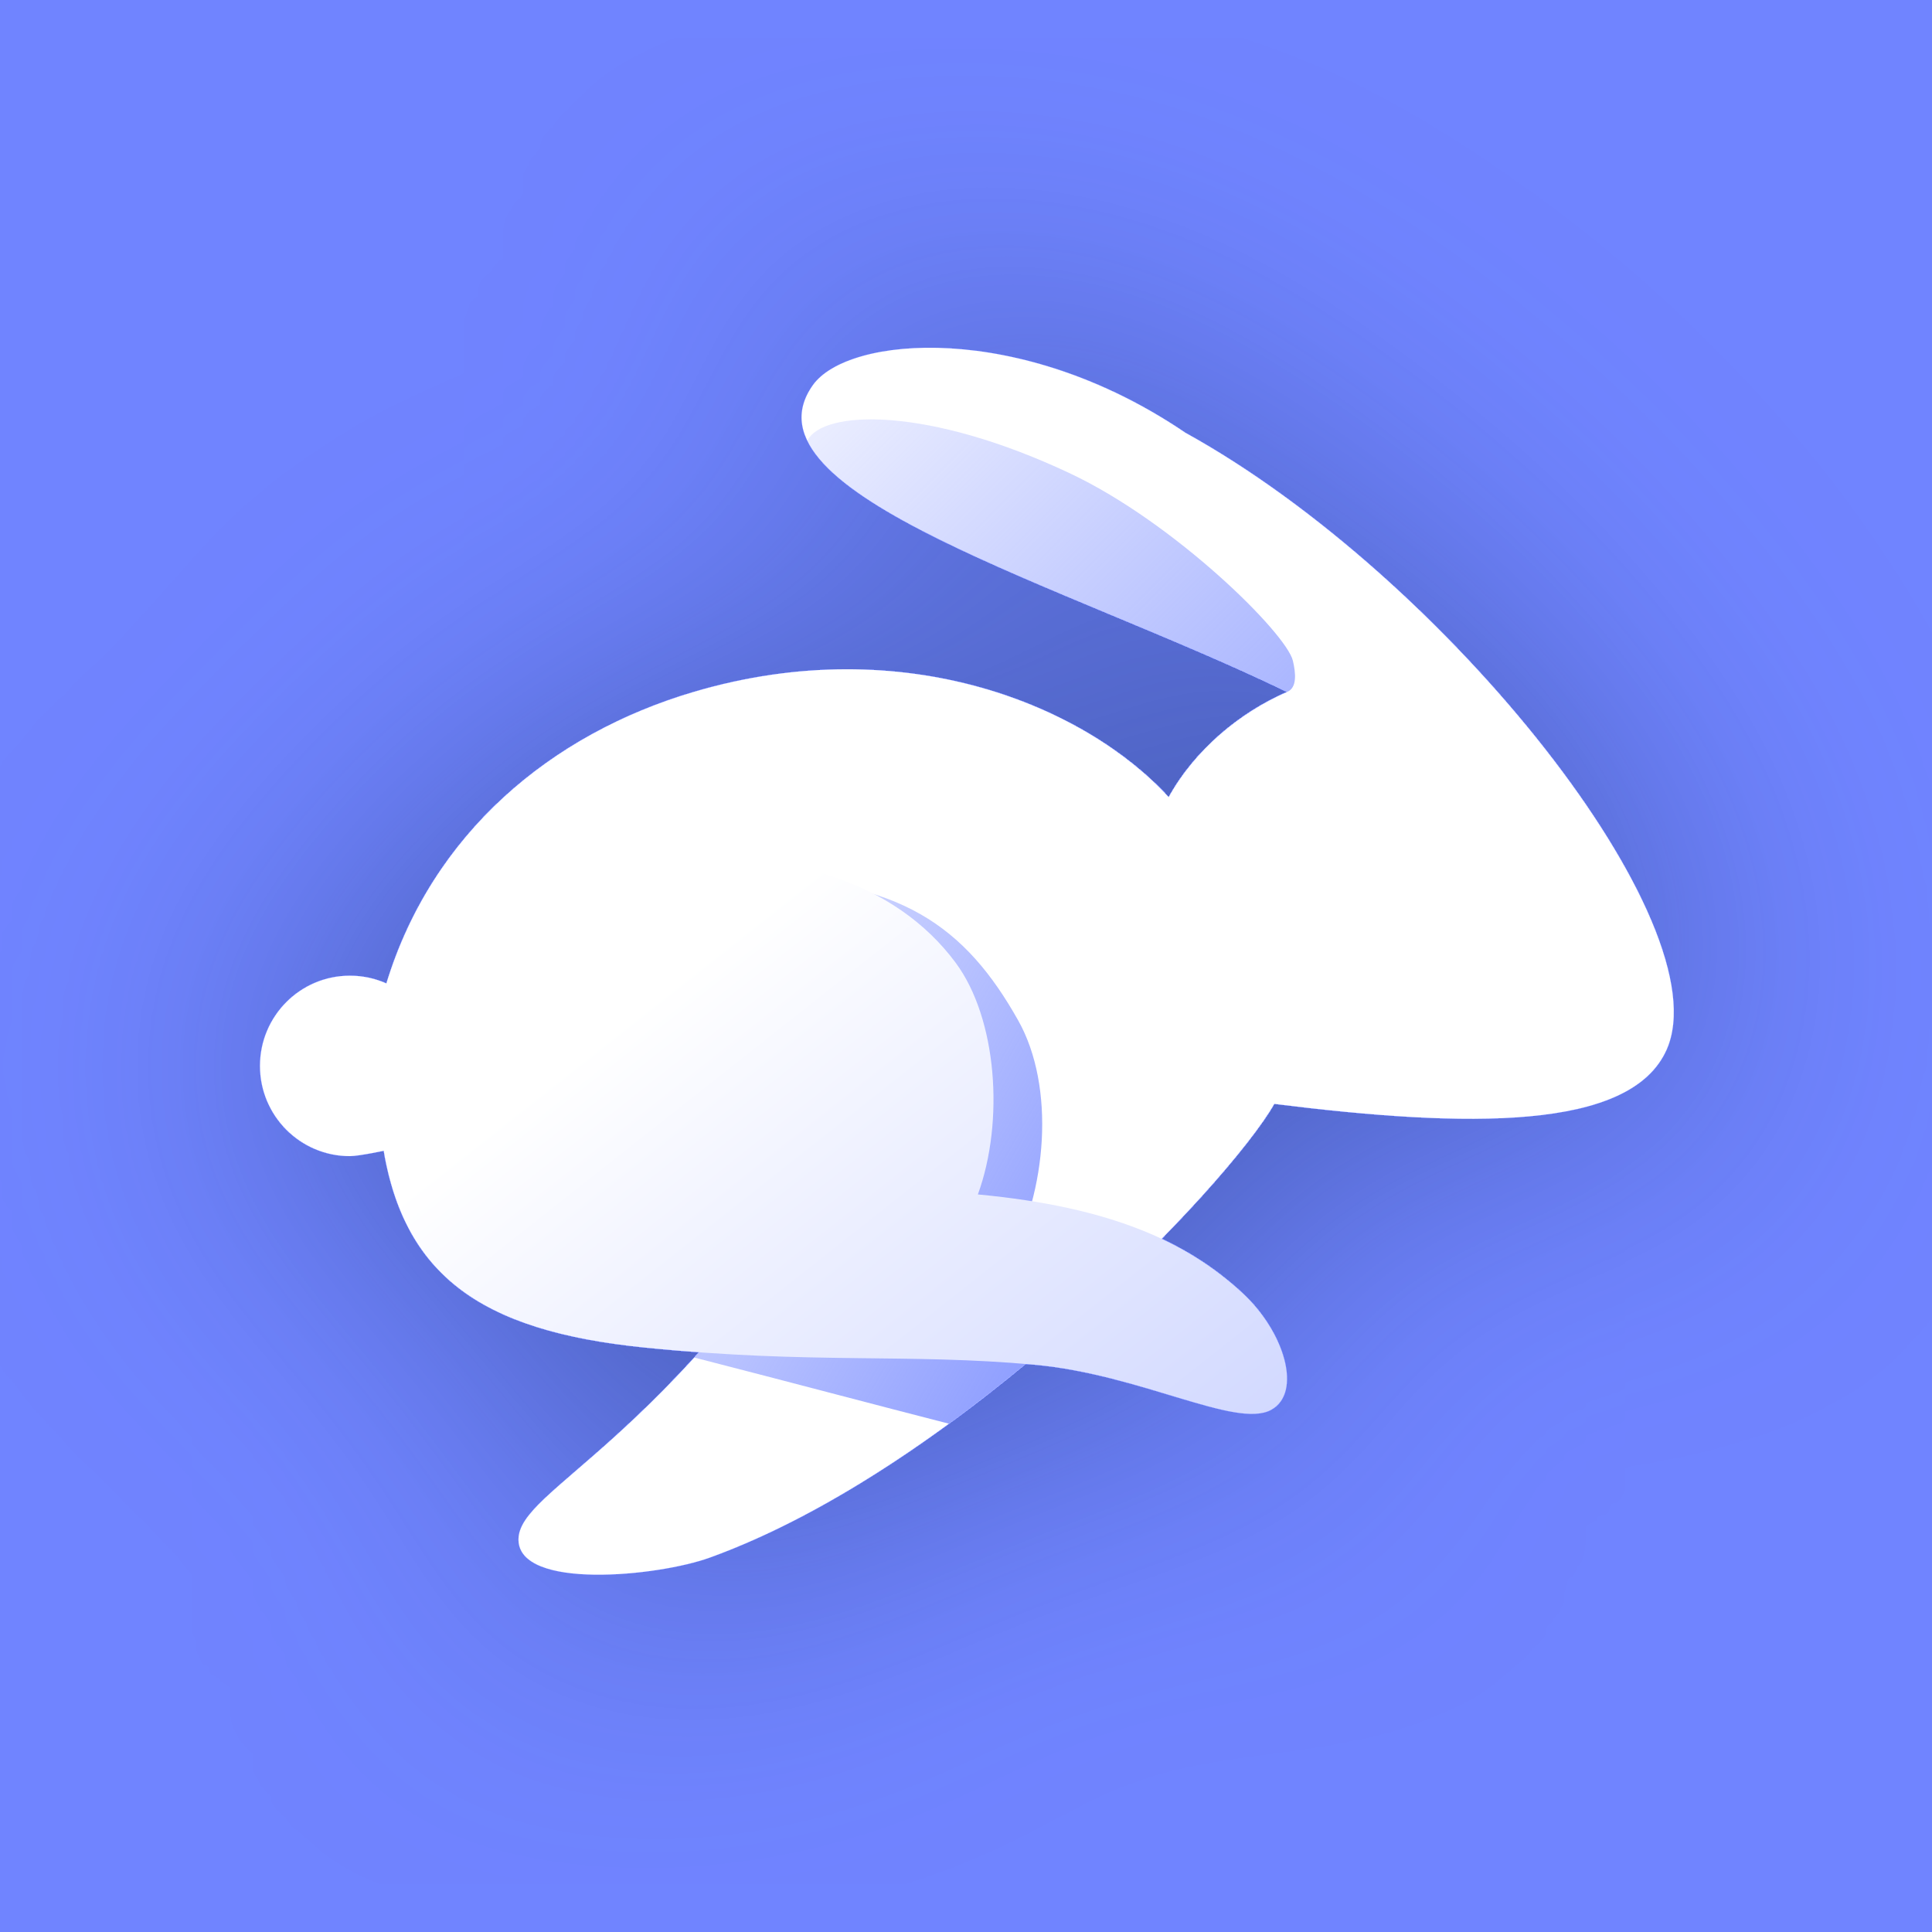
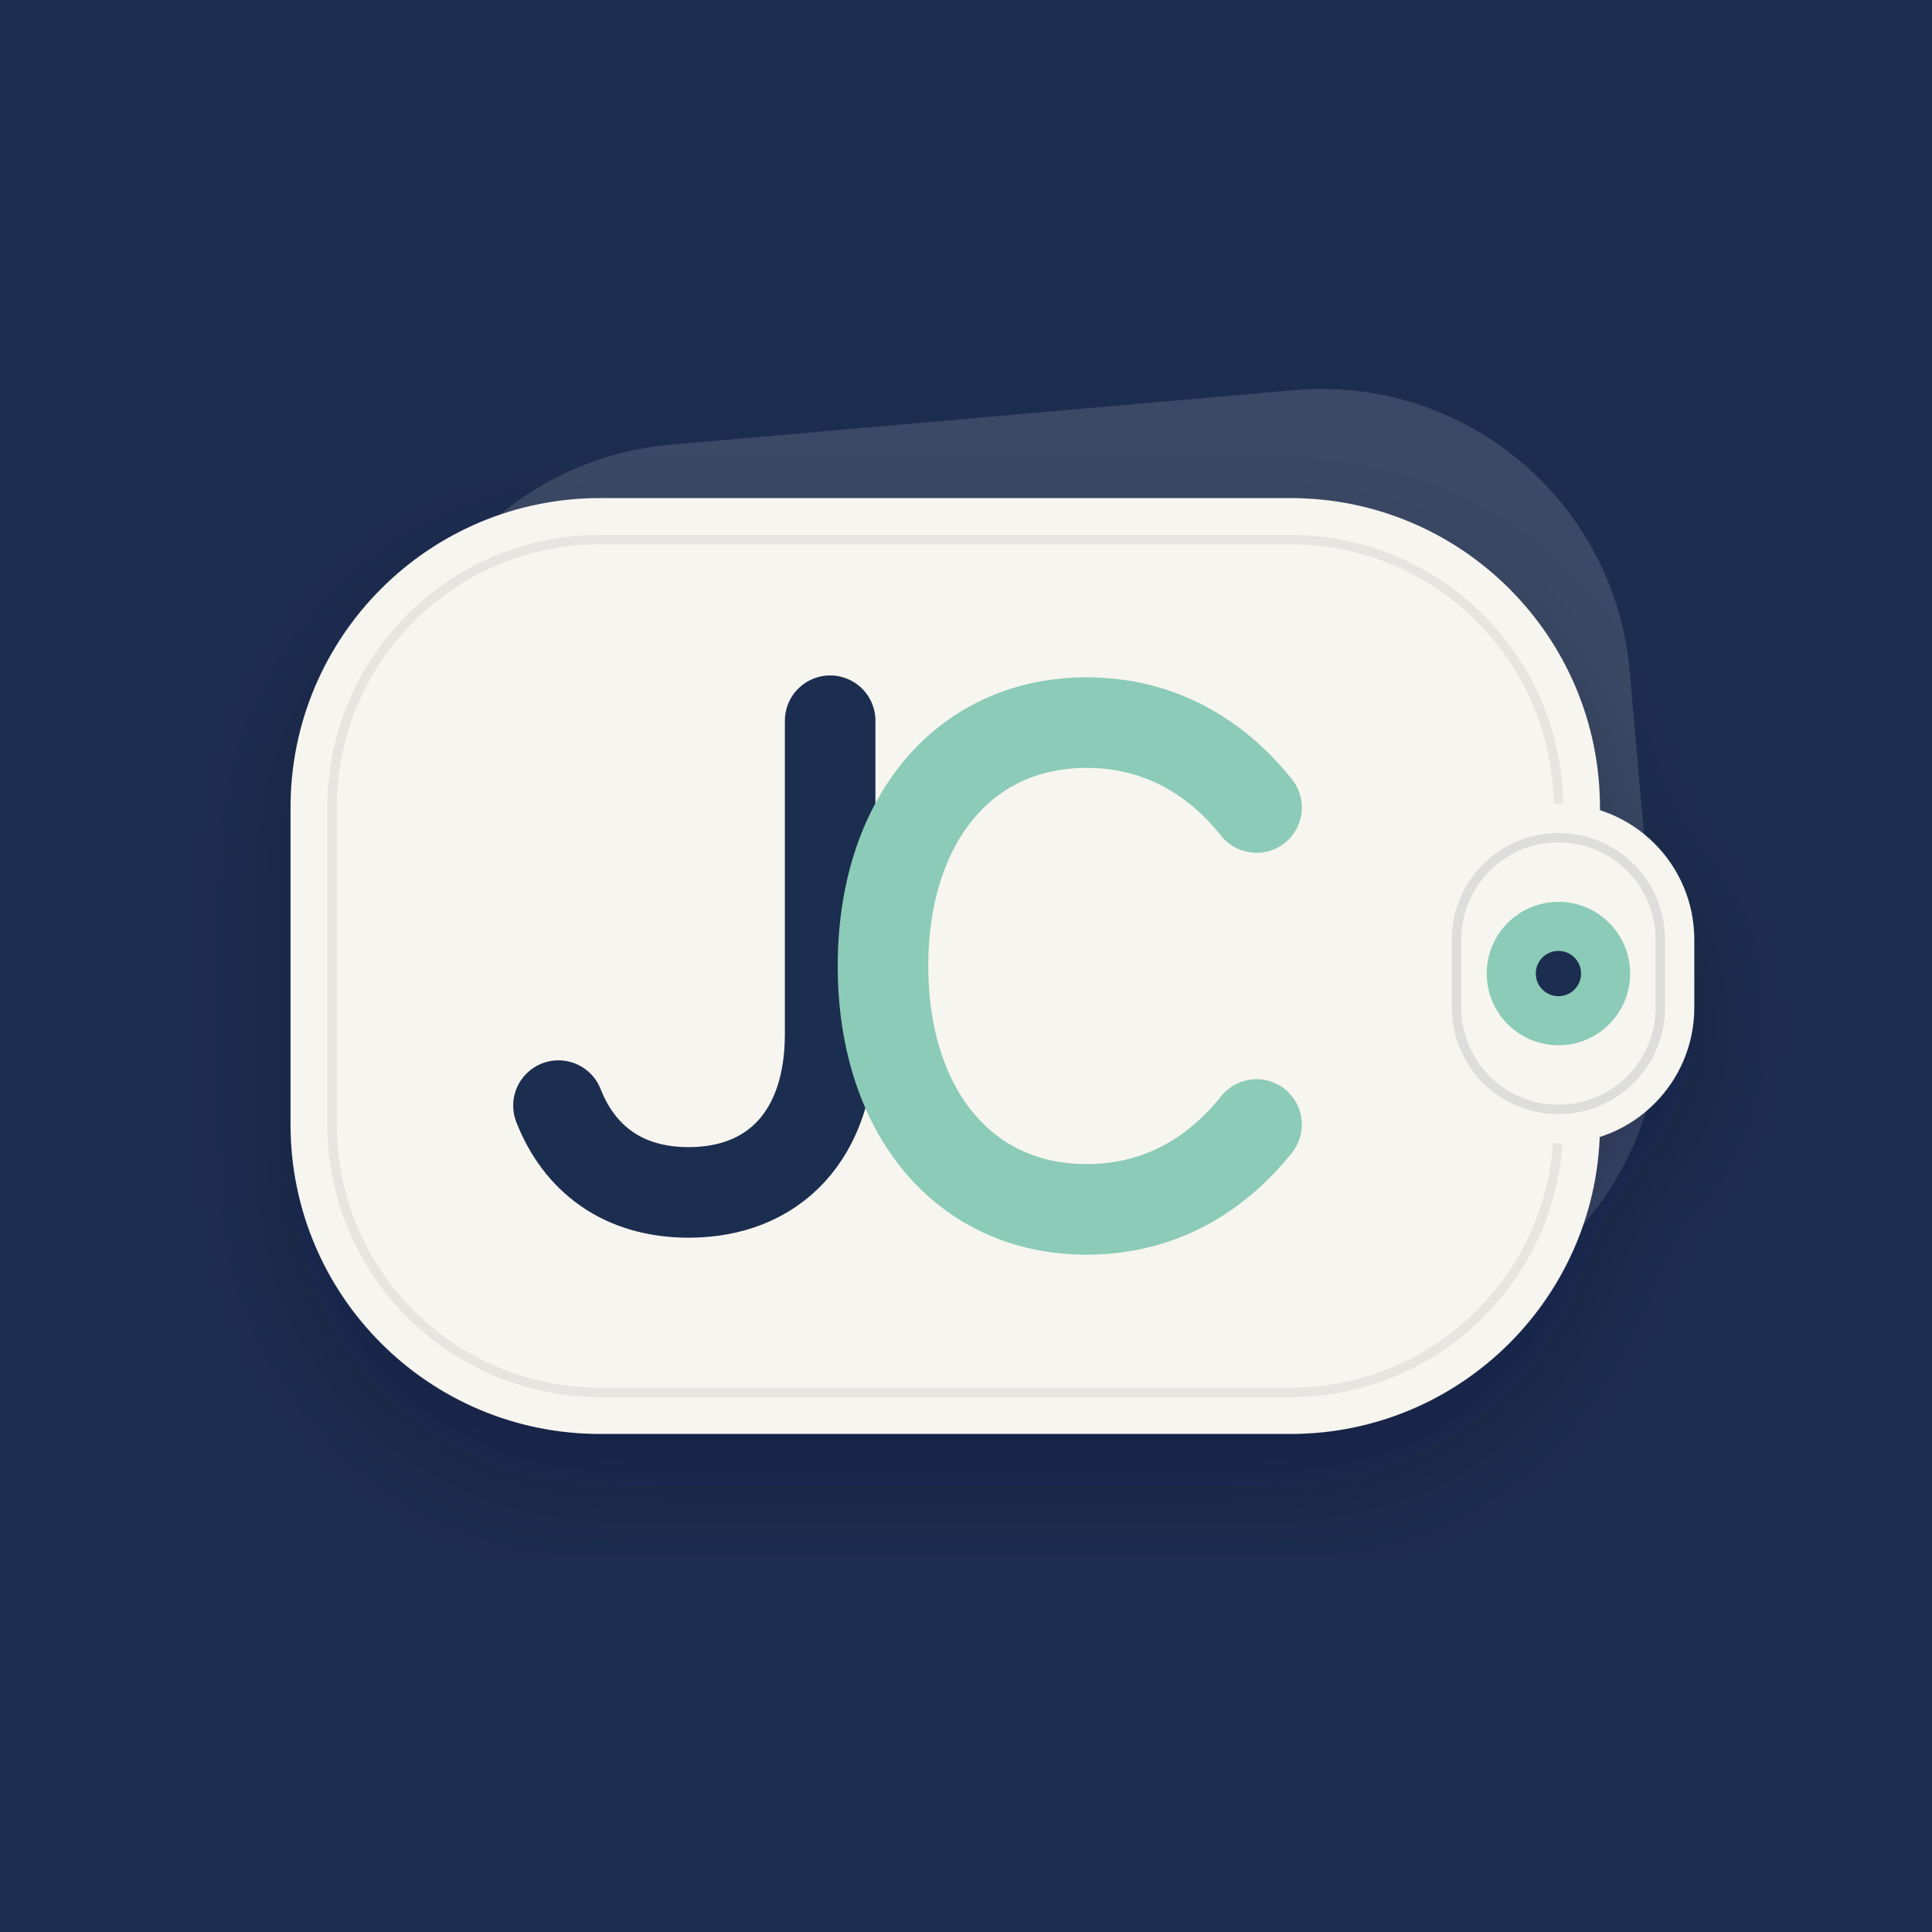
- <svg xmlns="http://www.w3.org/2000/svg" width="512" height="512" viewBox="0 0 512 512" fill="none">
-   <g clip-path="url(#clip0_3908_66045)">
-     <rect width="512" height="512" fill="#7084FF" />
-     <g filter="url(#filter0_d_3908_66045)">
-       <path d="M441.655 278.206C456.371 245.221 383.621 153.065 314.12 114.672C270.311 84.929 224.663 89.015 215.418 102.074C195.128 130.735 282.602 155.02 341.103 183.359C328.528 188.839 316.677 198.674 309.708 211.251C287.899 187.36 240.03 166.787 183.86 183.359C146.009 194.527 114.551 220.855 102.393 260.62C99.439 259.303 96.168 258.571 92.727 258.571C79.568 258.571 68.9 269.274 68.9 282.478C68.9 295.682 79.568 306.385 92.727 306.385C95.166 306.385 102.792 304.744 102.792 304.744L224.663 305.63C175.924 383.21 137.407 394.55 137.407 407.991C137.407 421.431 174.261 417.789 188.099 412.779C254.343 388.796 325.492 314.052 337.701 292.536C388.972 298.954 432.06 299.713 441.655 278.206Z" fill="url(#paint0_linear_3908_66045)" />
-       <path fill-rule="evenodd" clip-rule="evenodd" d="M340.888 183.262C340.959 183.293 341.03 183.324 341.101 183.355C343.813 182.283 343.374 178.265 342.63 175.109C340.918 167.856 311.391 138.6 283.663 125.496C245.875 107.638 218.05 108.561 213.945 116.794C221.626 132.627 257.317 147.491 294.593 163.015C310.412 169.604 326.517 176.311 340.888 183.262Z" fill="url(#paint1_linear_3908_66045)" />
-       <path fill-rule="evenodd" clip-rule="evenodd" d="M293.141 342.672C285.502 339.743 276.873 337.056 267.063 334.617C277.526 315.832 279.722 288.022 269.84 270.439C255.972 245.763 238.563 232.629 198.11 232.629C175.861 232.629 115.956 240.148 114.893 290.324C114.781 295.584 114.89 300.405 115.269 304.839L224.664 305.634C209.912 329.115 196.097 346.528 184.003 359.767C198.524 363.501 210.507 366.635 221.508 369.513C231.941 372.241 241.491 374.739 251.486 377.298C266.57 366.273 280.75 354.25 293.141 342.672Z" fill="url(#paint2_linear_3908_66045)" />
-       <path d="M100.926 299.67C105.394 337.786 126.984 352.724 171.1 357.145C215.216 361.566 240.521 358.6 274.212 361.675C302.35 364.244 327.473 378.631 336.794 373.659C345.182 369.185 340.489 353.019 329.265 342.648C314.716 329.204 294.58 319.857 259.149 316.539C266.21 297.141 264.231 269.943 253.265 255.145C237.409 233.749 208.142 224.075 171.1 228.302C132.4 232.718 95.317 251.835 100.926 299.67Z" fill="url(#paint3_linear_3908_66045)" />
-     </g>
+ <svg xmlns="http://www.w3.org/2000/svg" width="1024" height="1024" viewBox="0 0 1024 1024" fill="none">
+   <rect width="1024" height="1024" fill="#1D2D50" />
+   <rect x="192" y="250" width="660" height="500" rx="164" fill="#F7F5EF" fill-opacity="0.14" transform="rotate(-5 192 250)" />
+   <g filter="url(#shadow)">
+     <rect x="154" y="264" width="694" height="496" rx="164" fill="#F7F5EF" />
+     <rect x="176" y="286" width="650" height="452" rx="142" stroke="#1D2D50" stroke-opacity="0.08" stroke-width="5" />
+     <path d="M440 382V548C440 602 410 632 365 632C330 632 307 614 296 586" stroke="#1D2D50" stroke-width="48" stroke-linecap="round" stroke-linejoin="round" />
+     <path d="M666 428C642 398 611 383 576 383C510 383 468 436 468 512C468 588 510 641 576 641C611 641 642 626 666 596" stroke="#8BCBB7" stroke-width="48" stroke-linecap="round" stroke-linejoin="round" />
+     <rect x="754" y="426" width="144" height="180" rx="72" fill="#F7F5EF" />
+     <rect x="772" y="444" width="108" height="144" rx="54" stroke="#1D2D50" stroke-opacity="0.12" stroke-width="5" />
+     <circle cx="826" cy="516" r="38" fill="#8BCBB7" />
+     <circle cx="826" cy="516" r="12" fill="#1D2D50" />
  </g>
  <defs>
-     <filter id="filter0_d_3908_66045" x="-13.02" y="10.24" width="538.51" height="488.99" filterUnits="userSpaceOnUse" color-interpolation-filters="sRGB">
-       <feFlood flood-opacity="0" result="BackgroundImageFix" />
-       <feColorMatrix in="SourceAlpha" type="matrix" values="0 0 0 0 0 0 0 0 0 0 0 0 0 0 0 0 0 0 127 0" result="hardAlpha" />
-       <feOffset />
-       <feGaussianBlur stdDeviation="40.96" />
-       <feComposite in2="hardAlpha" operator="out" />
-       <feColorMatrix type="matrix" values="0 0 0 0 0.152 0 0 0 0 0.239 0 0 0 0 0.49 0 0 0 0.54 0" />
-       <feBlend mode="normal" in2="BackgroundImageFix" result="effect1_dropShadow_3908_66045" />
-       <feBlend mode="normal" in="SourceGraphic" in2="effect1_dropShadow_3908_66045" result="shape" />
+     <filter id="shadow" x="104" y="208" width="844" height="616" filterUnits="userSpaceOnUse" color-interpolation-filters="sRGB">
+       <feDropShadow dx="0" dy="28" stdDeviation="28" flood-color="#0B1429" flood-opacity="0.24" />
    </filter>
-     <linearGradient id="paint0_linear_3908_66045" x1="179.453" y1="248.996" x2="438.616" y2="322.243" gradientUnits="userSpaceOnUse">
-       <stop stop-color="white" />
-       <stop offset="1" stop-color="white" />
-     </linearGradient>
-     <linearGradient id="paint1_linear_3908_66045" x1="394.863" y1="244.043" x2="207.328" y2="56.678" gradientUnits="userSpaceOnUse">
-       <stop stop-color="#8697FF" />
-       <stop offset="1" stop-color="#8697FF" stop-opacity="0" />
-     </linearGradient>
-     <linearGradient id="paint2_linear_3908_66045" x1="298.341" y1="349.221" x2="118.504" y2="246.177" gradientUnits="userSpaceOnUse">
-       <stop stop-color="#8697FF" />
-       <stop offset="1" stop-color="#8697FF" stop-opacity="0" />
-     </linearGradient>
-     <linearGradient id="paint3_linear_3908_66045" x1="194.909" y1="247.048" x2="316.772" y2="401.366" gradientUnits="userSpaceOnUse">
-       <stop stop-color="white" />
-       <stop offset="0.984" stop-color="#D1D8FF" />
-     </linearGradient>
-     <clipPath id="clip0_3908_66045">
-       <rect width="512" height="512" fill="white" />
-     </clipPath>
  </defs>
</svg>
